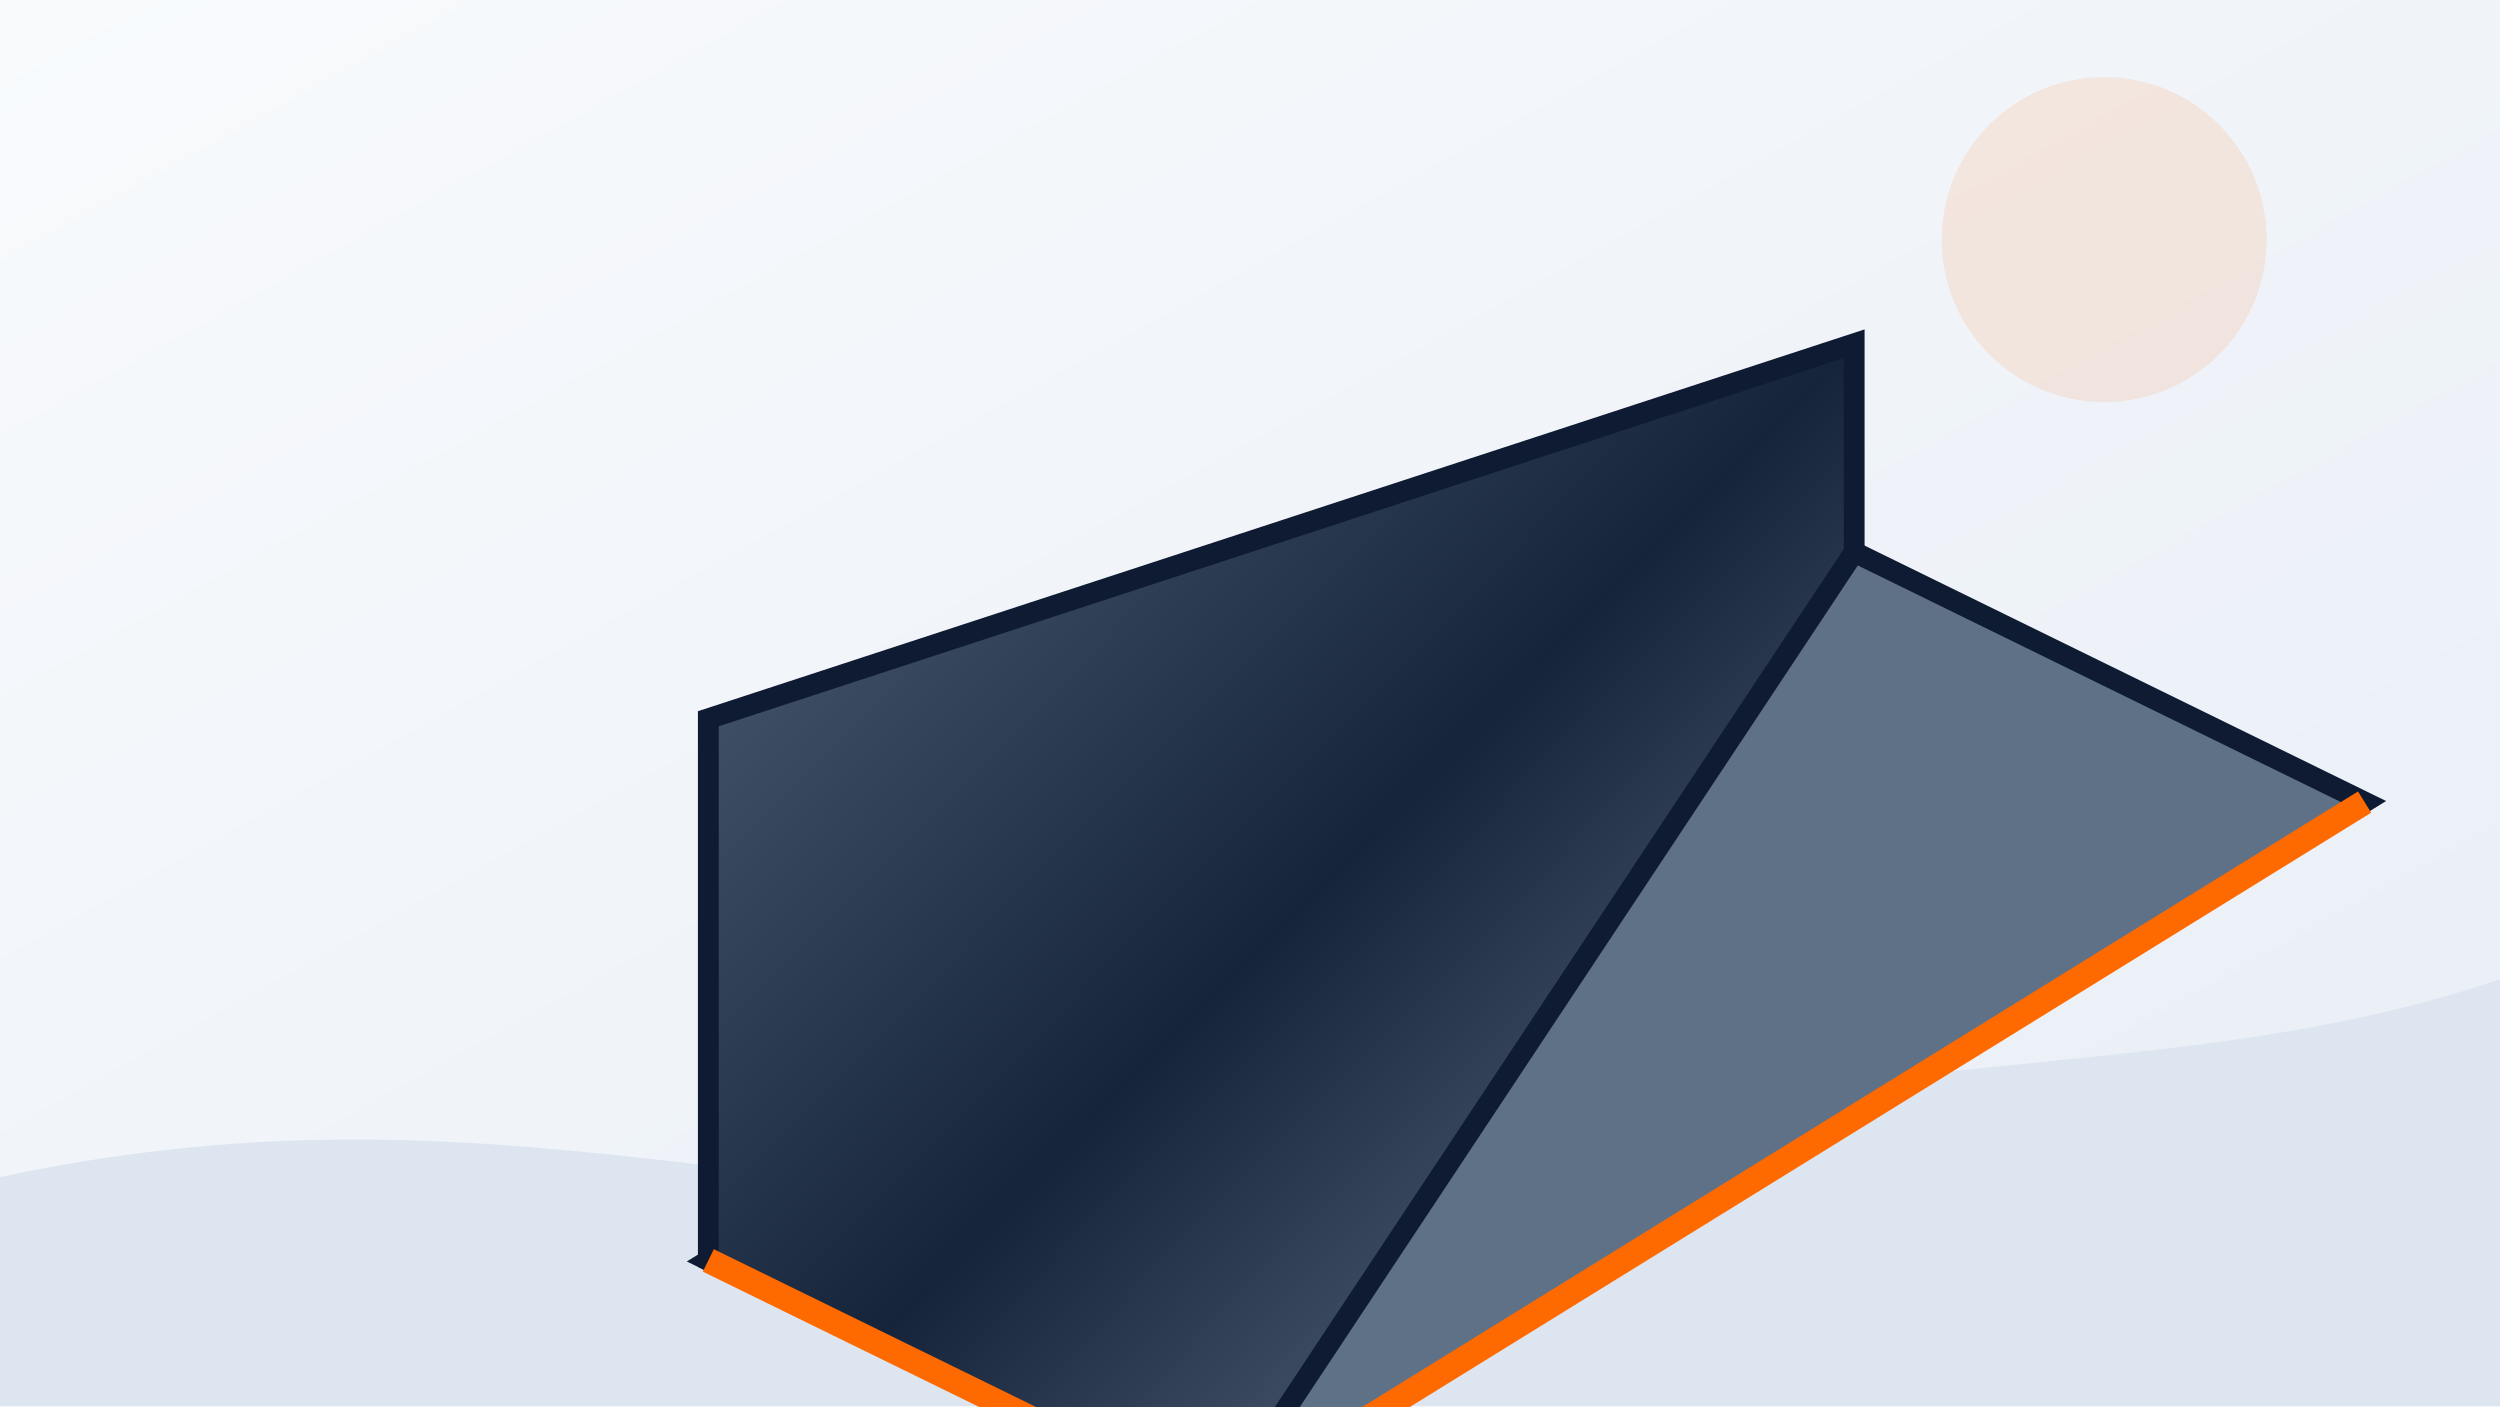
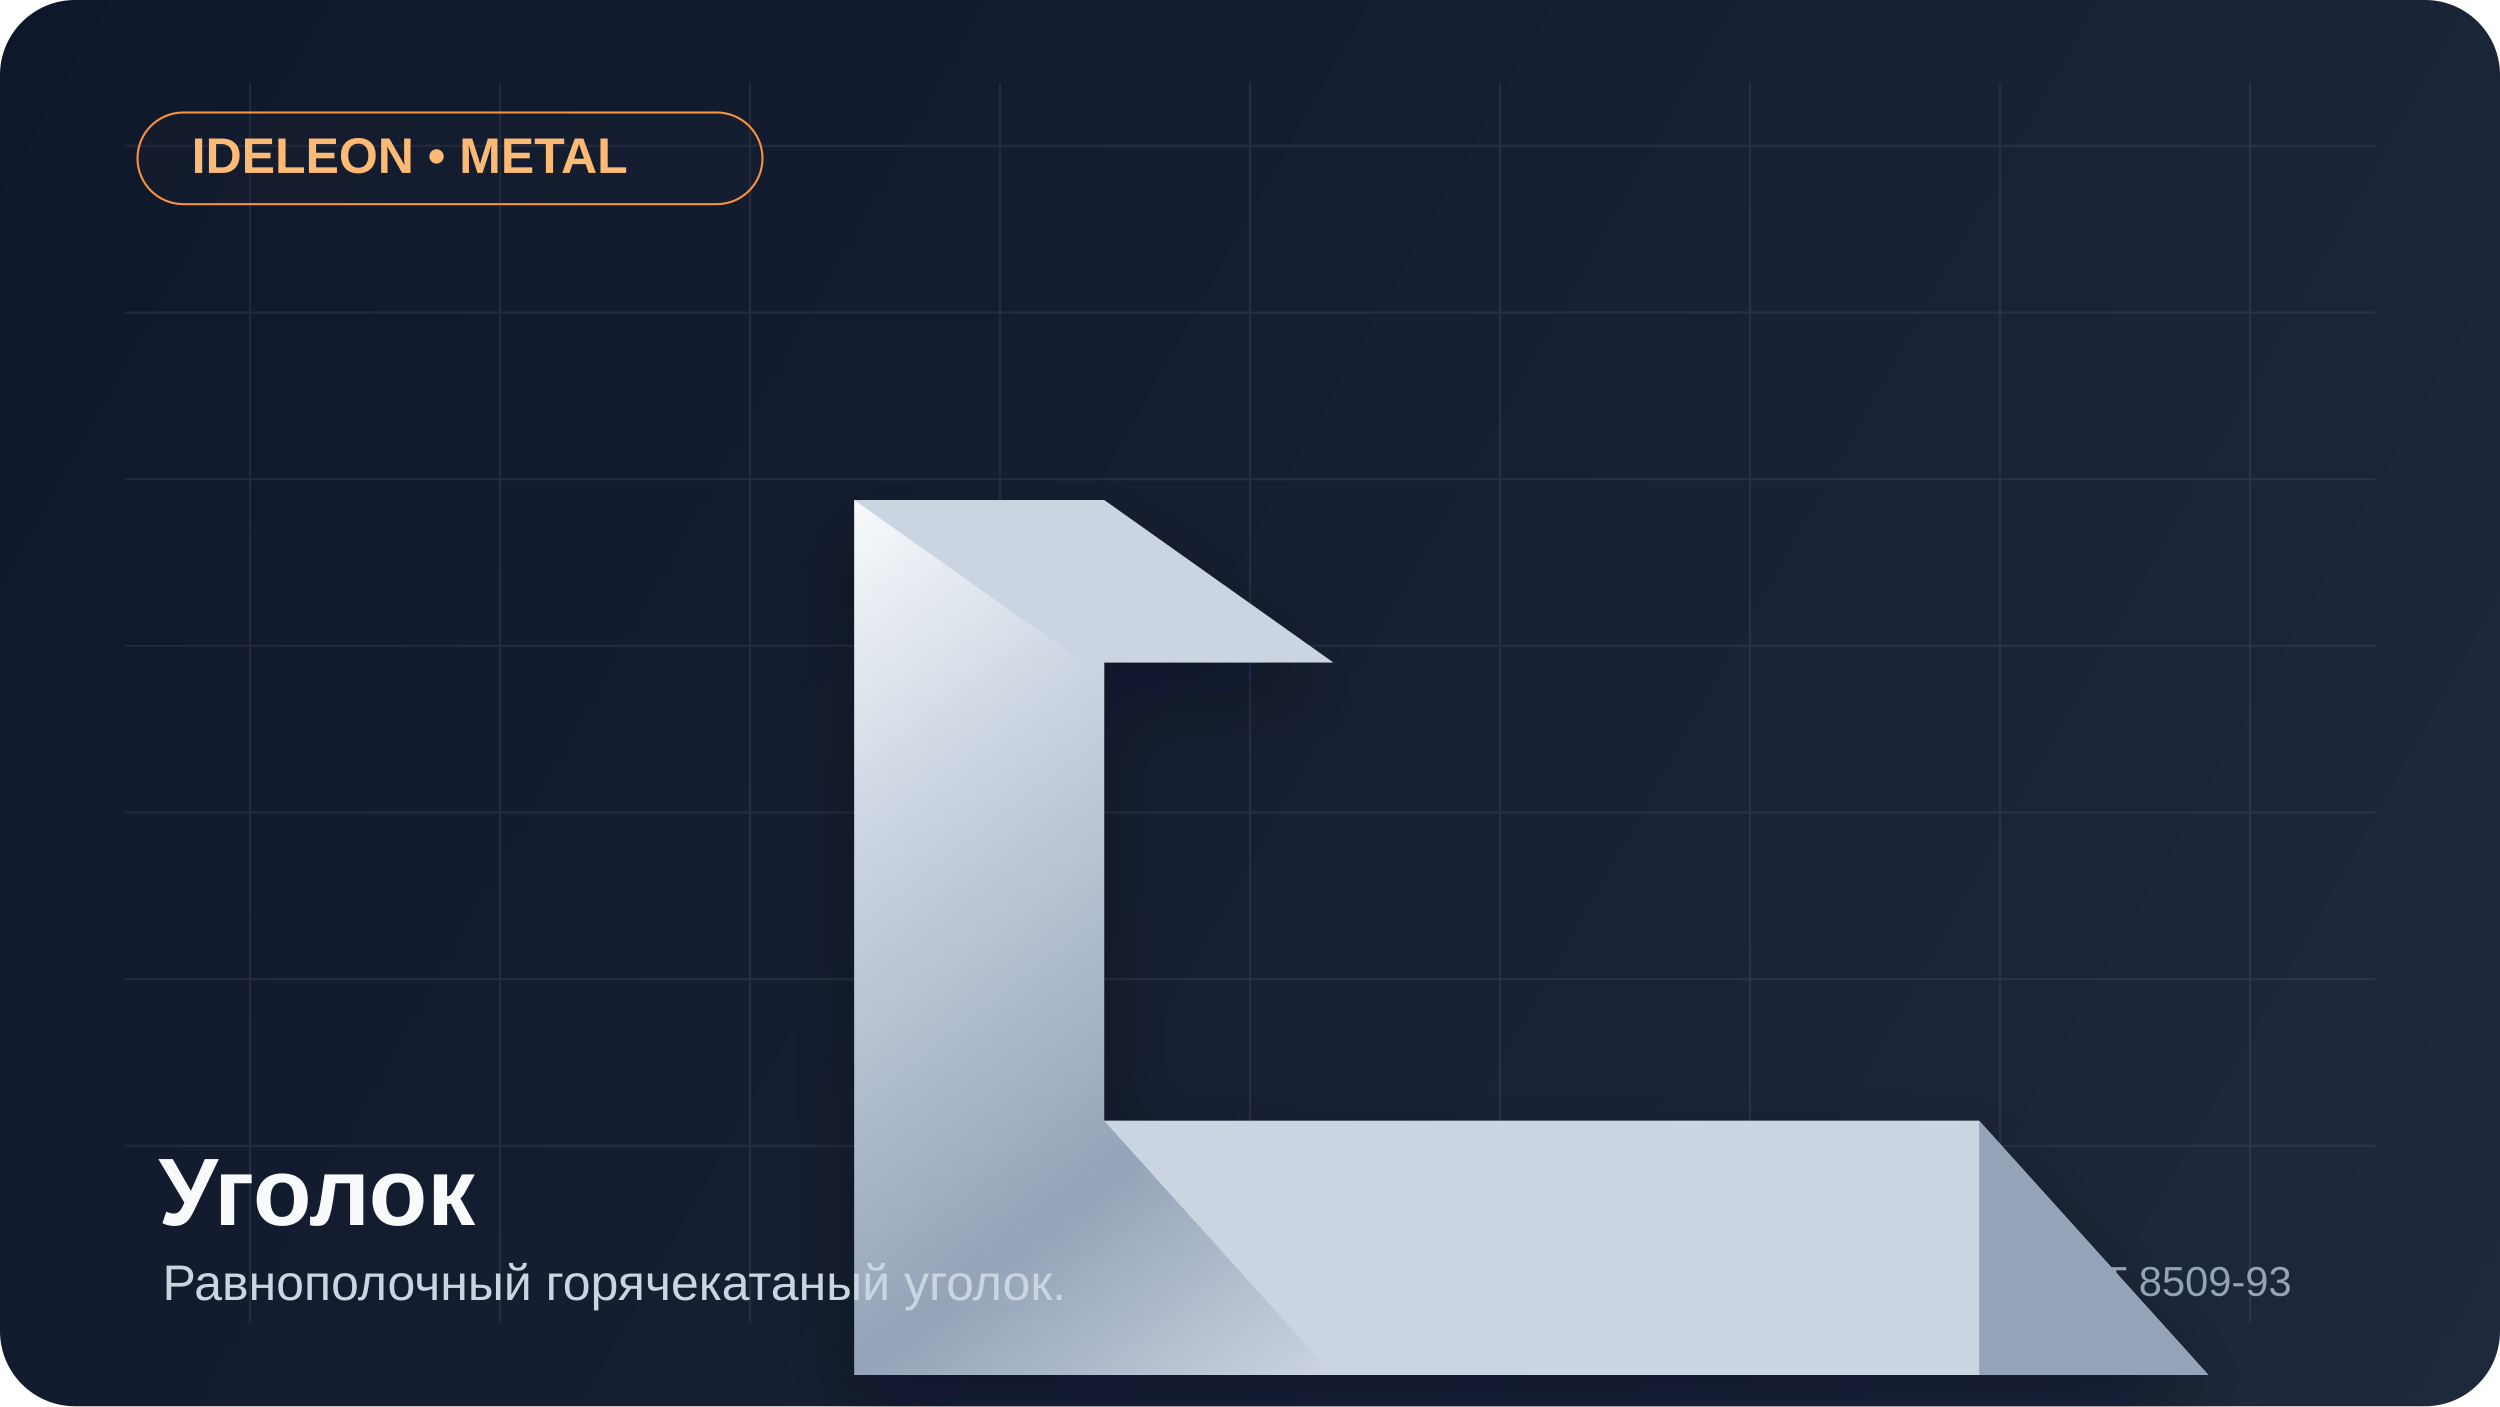
- <svg xmlns="http://www.w3.org/2000/svg" viewBox="0 0 1200 675" role="img">
+ <svg xmlns="http://www.w3.org/2000/svg" width="1200" height="675" viewBox="0 0 1200 675" fill="none">
  <defs>
-     <linearGradient id="bg" x1="0" y1="0" x2="1" y2="1">
-       <stop offset="0" stop-color="#f8fafc" />
-       <stop offset="1" stop-color="#e8eef6" />
+     <linearGradient id="bg" x1="0" y1="0" x2="1200" y2="675" gradientUnits="userSpaceOnUse">
+       <stop stop-color="#0F172A" />
+       <stop offset="1" stop-color="#1E293B" />
    </linearGradient>
    <linearGradient id="steel" x1="0" y1="0" x2="1" y2="1">
-       <stop offset="0" stop-color="#53657b" />
-       <stop offset="0.5" stop-color="#15243a" />
-       <stop offset="1" stop-color="#718197" />
+       <stop offset="0" stop-color="#F8FAFC" />
+       <stop offset="0.2" stop-color="#CBD5E1" />
+       <stop offset="0.5" stop-color="#94A3B8" />
+       <stop offset="0.8" stop-color="#E2E8F0" />
+       <stop offset="1" stop-color="#64748B" />
    </linearGradient>
+     <filter id="shadow" x="-30%" y="-30%" width="160%" height="160%">
+       <feDropShadow dx="0" dy="16" stdDeviation="18" flood-color="#020617" flood-opacity="0.35" />
+     </filter>
  </defs>
-   <rect width="1200" height="675" fill="url(#bg)" />
-   <path d="M0 565 C280 505 430 620 715 550 C910 502 1060 518 1200 470 V675 H0Z" fill="#dce5f0" />
-   <circle cx="1010" cy="115" r="78" fill="#ff6a00" opacity=".11" />
-   <g transform="translate(155 100)">
-     <path d="M185 505L735 165l245 120-550 340z" fill="#5f7187" stroke="#0f1b33" stroke-width="10" />
-     <path d="M185 505V245L735 65v100L430 625z" fill="url(#steel)" stroke="#0f1b33" stroke-width="10" />
-     <path d="M185 505l245 120 550-340" fill="none" stroke="#ff6a00" stroke-width="12" />
+   <rect width="1200" height="675" rx="36" fill="url(#bg)" />
+   <g opacity="0.08" stroke="#E2E8F0">
+     <path d="M60 70H1140" />
+     <path d="M60 150H1140" />
+     <path d="M60 230H1140" />
+     <path d="M60 310H1140" />
+     <path d="M60 390H1140" />
+     <path d="M60 470H1140" />
+     <path d="M60 550H1140" />
+     <path d="M120 40V635" />
+     <path d="M240 40V635" />
+     <path d="M360 40V635" />
+     <path d="M480 40V635" />
+     <path d="M600 40V635" />
+     <path d="M720 40V635" />
+     <path d="M840 40V635" />
+     <path d="M960 40V635" />
+     <path d="M1080 40V635" />
  </g>
+   <rect x="66" y="54" width="300" height="44" rx="22" fill="#1f293733" stroke="#FB923C" />
+   <text x="92" y="83" fill="#FDBA74" font-size="24" font-family="Arial, Helvetica, sans-serif" font-weight="700">IDELEON • METAL</text>
+   <g filter="url(#shadow)" transform="translate(250 120)">
+     <path d="M160 120H280V418H700V540H160Z" fill="url(#steel)" />
+     <path d="M160 120H280L390 198H270Z" fill="#CBD5E1" />
+     <path d="M280 418H700L810 540H390Z" fill="#CBD5E1" />
+     <path d="M700 418V540L810 540L700 418Z" fill="#94A3B8" />
+   </g>
+   <text x="76" y="588" fill="#F8FAFC" font-size="46" font-family="Arial, Helvetica, sans-serif" font-weight="700">Уголок</text>
+   <text x="78" y="624" fill="#CBD5E1" font-size="24" font-family="Arial, Helvetica, sans-serif">Равнополочный горячекатаный уголок.</text>
+   <text x="1100" y="622" text-anchor="end" fill="#94A3B8" font-size="20" font-family="Arial, Helvetica, sans-serif">ГОСТ 8509-93</text>
</svg>
